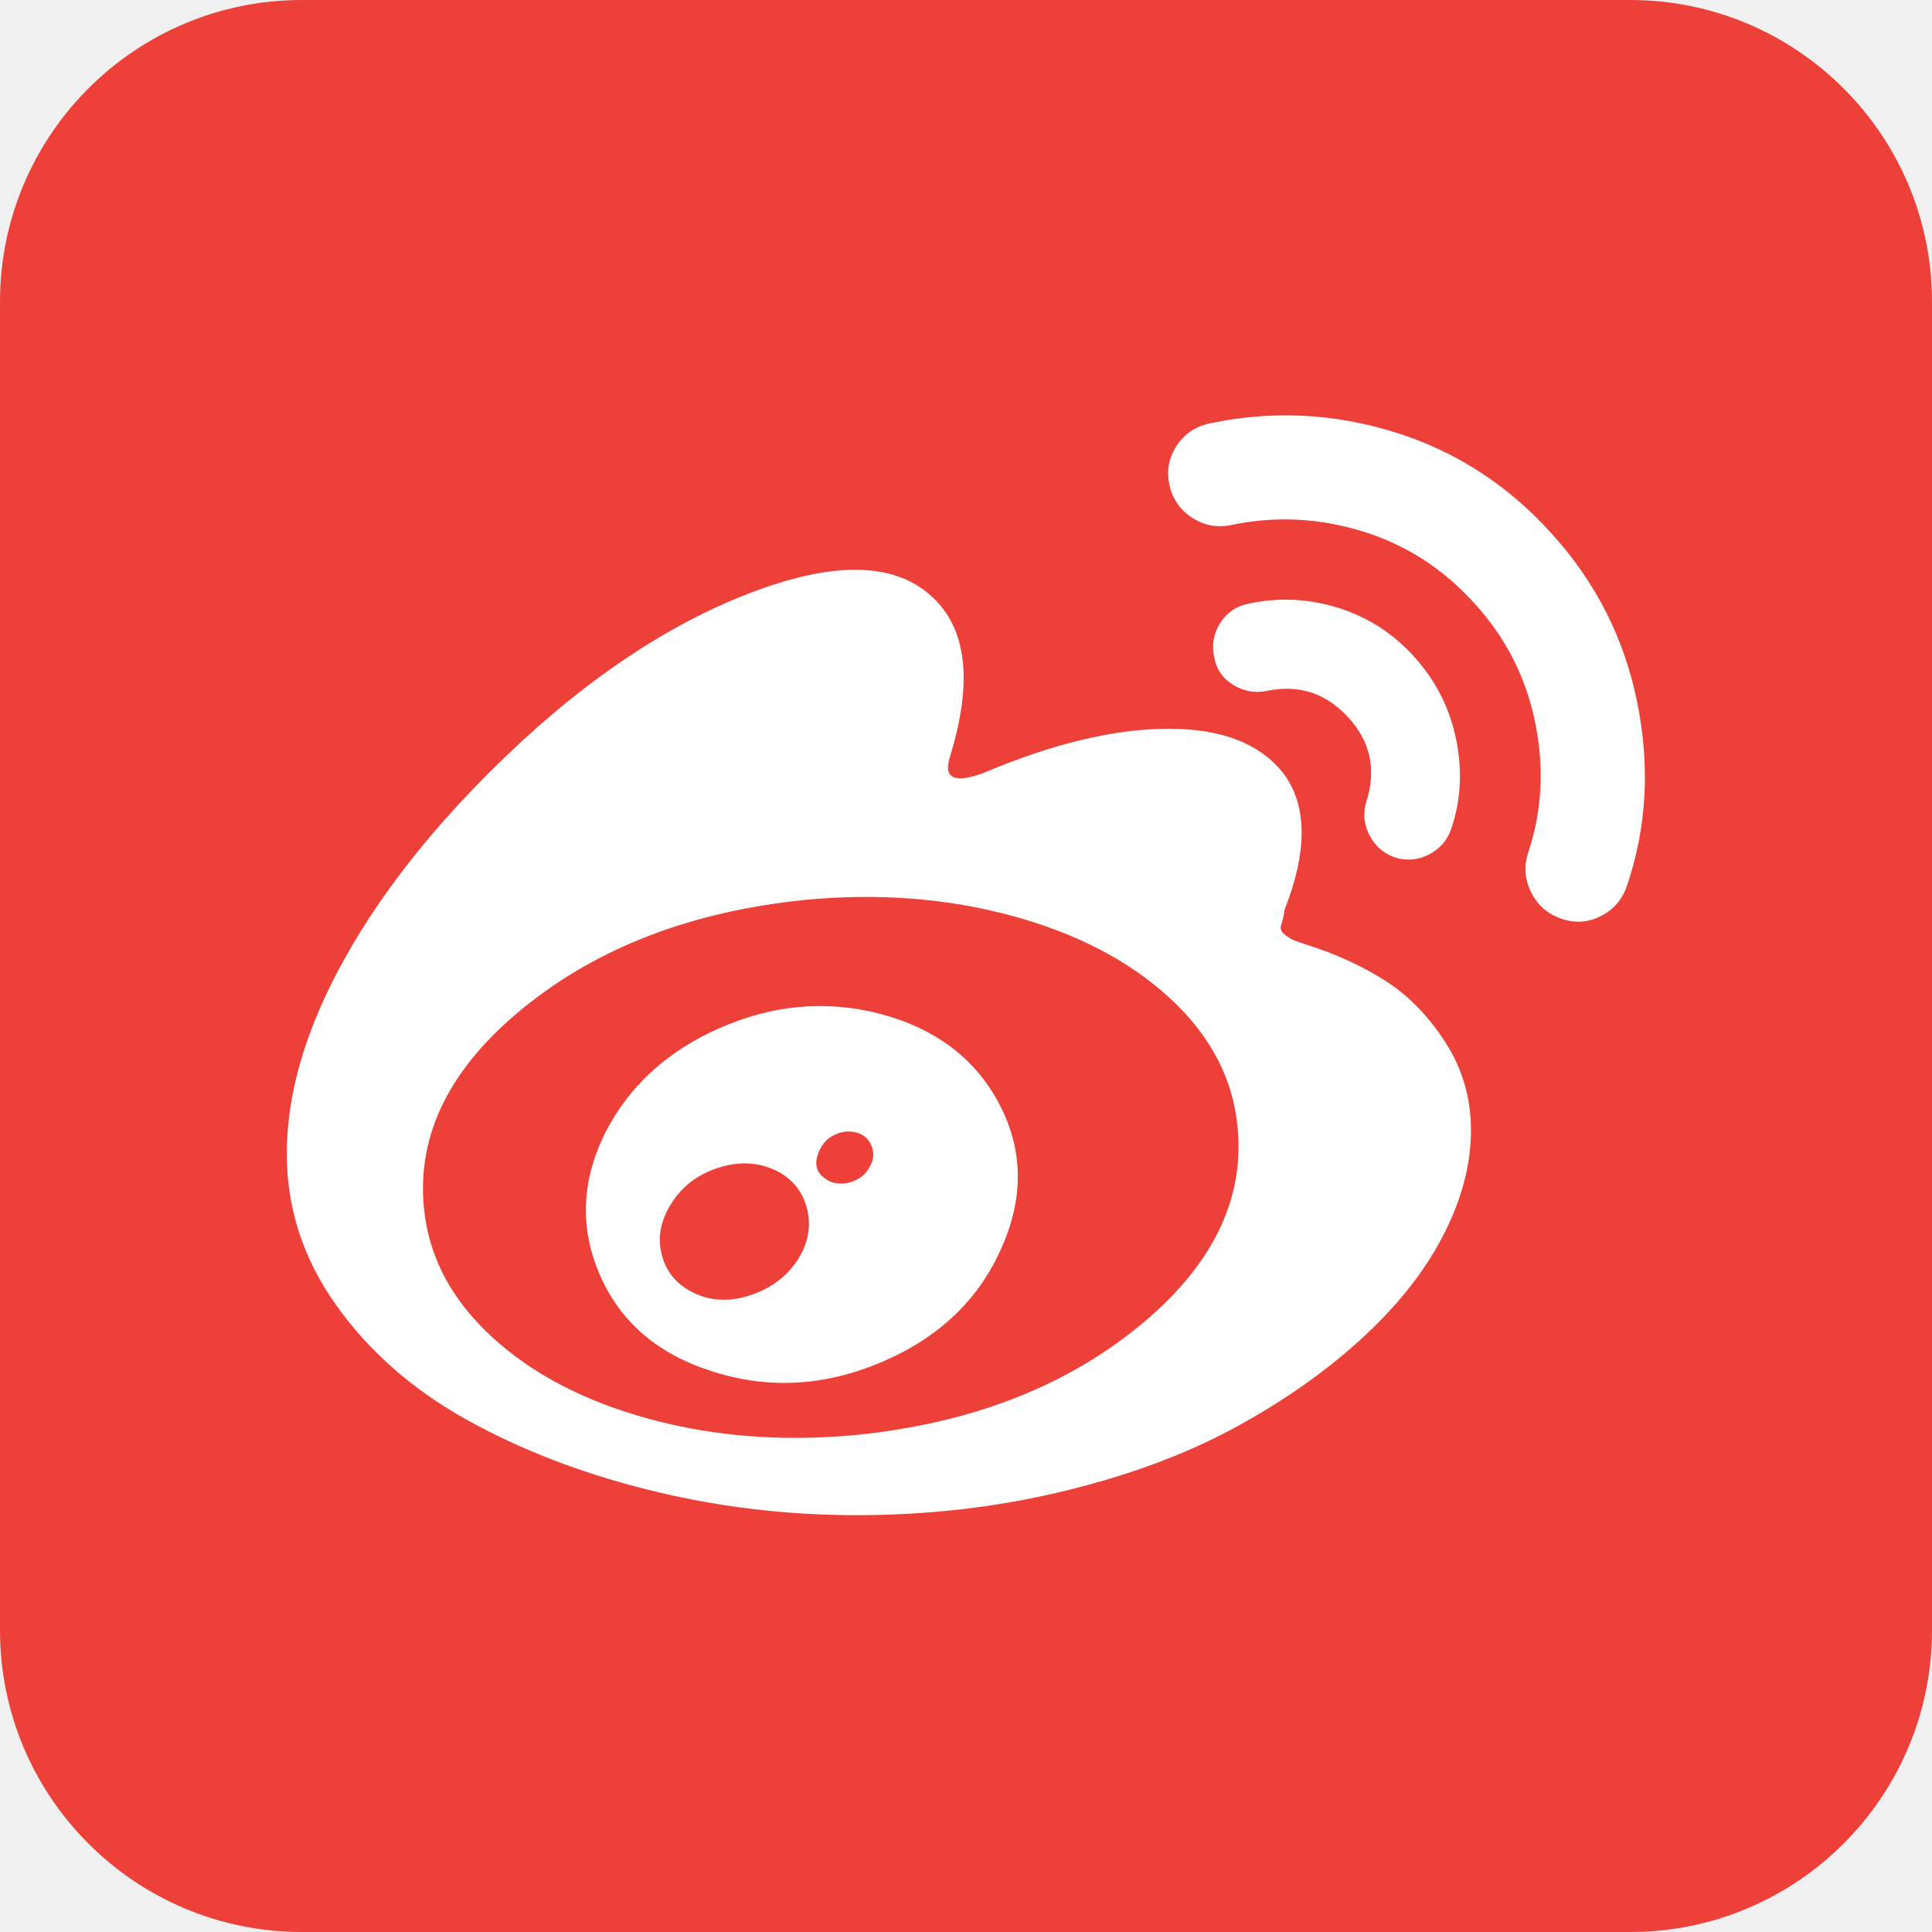
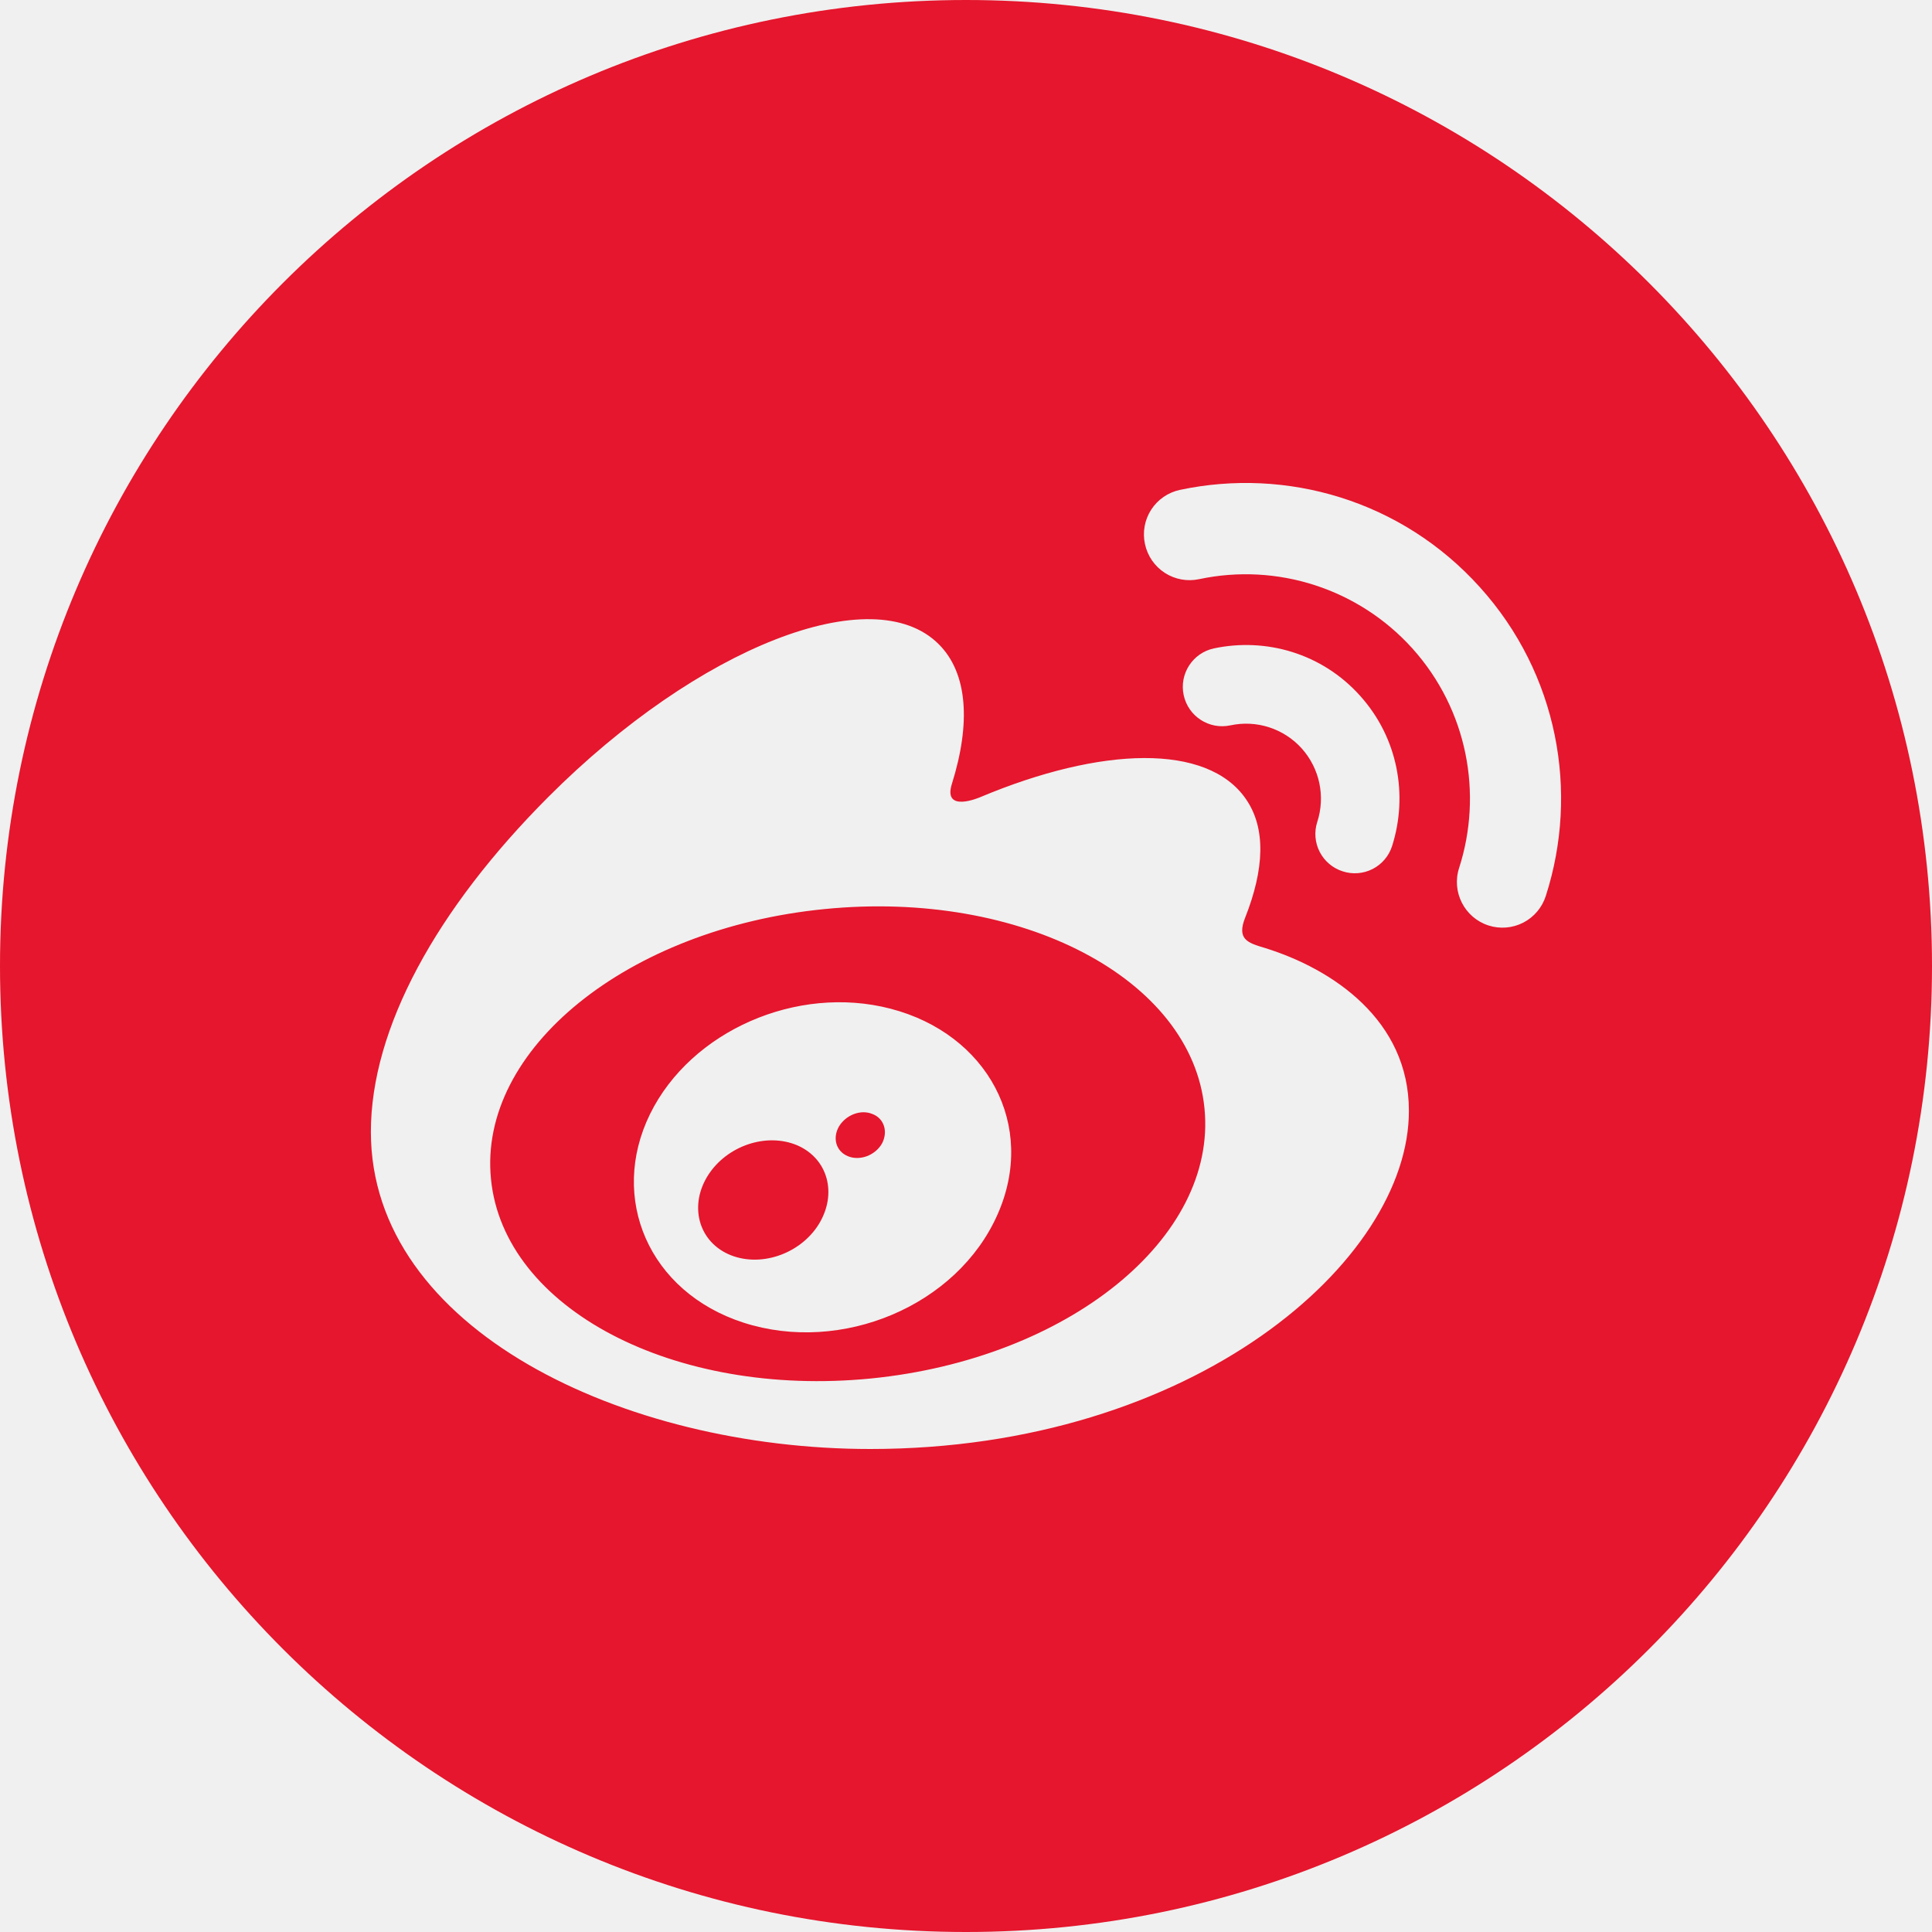
- <svg xmlns="http://www.w3.org/2000/svg" width="256px" height="256px" viewBox="957 111 256 256" version="1.1">
-   <defs />
-   <g id="weibo" stroke="none" stroke-width="1" fill="none" fill-rule="evenodd" transform="translate(957, 111)">
-     <rect id="bg" fill="#EC4039" x="0" y="0" width="256" height="256" rx="40" />
-     <g transform="translate(38, 55)" id="Shape" fill="#FFFFFF">
-       <path d="M67.764,111.835 C69.169,109.559 69.537,107.25 68.868,104.908 C68.199,102.566 66.693,100.892 64.35,99.888 C62.075,98.951 59.632,98.918 57.022,99.788 C54.412,100.658 52.404,102.197 50.998,104.406 C49.526,106.682 49.091,108.974 49.693,111.283 C50.296,113.592 51.735,115.282 54.01,116.352 C56.286,117.423 58.779,117.507 61.489,116.603 C64.2,115.7 66.291,114.11 67.764,111.835 L67.764,111.835 Z M77.2,99.688 C77.736,98.818 77.853,97.931 77.552,97.027 C77.25,96.124 76.665,95.505 75.795,95.17 C74.858,94.835 73.904,94.852 72.934,95.22 C71.963,95.588 71.244,96.207 70.775,97.078 C69.637,99.152 70.073,100.658 72.08,101.595 C73.017,101.93 73.988,101.913 74.992,101.545 C75.996,101.177 76.732,100.558 77.2,99.688 L77.2,99.688 Z M94.668,110.429 C91.656,117.256 86.369,122.276 78.806,125.488 C71.244,128.701 63.748,129.102 56.319,126.693 C49.158,124.417 44.222,120.184 41.511,113.993 C38.801,107.803 39.018,101.528 42.164,95.17 C45.31,88.946 50.379,84.294 57.373,81.216 C64.367,78.137 71.411,77.501 78.505,79.308 C85.934,81.249 91.238,85.248 94.417,91.305 C97.596,97.362 97.68,103.737 94.668,110.429 L94.668,110.429 Z M125.99,94.367 C125.388,87.942 122.409,82.253 117.055,77.301 C111.701,72.348 104.724,68.701 96.124,66.358 C87.524,64.016 78.338,63.313 68.567,64.25 C53.642,65.789 41.277,70.524 31.472,78.455 C21.668,86.386 17.234,95.237 18.171,105.008 C18.773,111.433 21.751,117.122 27.105,122.075 C32.46,127.027 39.437,130.675 48.037,133.017 C56.637,135.36 65.823,136.062 75.594,135.125 C90.519,133.586 102.883,128.851 112.688,120.92 C122.493,112.989 126.927,104.138 125.99,94.367 L125.99,94.367 Z M156.91,94.769 C156.91,99.32 155.672,103.988 153.196,108.773 C150.719,113.558 147.072,118.143 142.253,122.526 C137.434,126.91 131.796,130.842 125.337,134.322 C118.879,137.803 111.316,140.58 102.649,142.655 C93.982,144.73 84.93,145.767 75.494,145.767 C66.057,145.767 56.854,144.646 47.886,142.404 C38.918,140.162 30.87,137.05 23.742,133.067 C16.615,129.085 10.876,124.032 6.525,117.909 C2.175,111.785 0,105.109 0,97.881 C0,90.184 2.326,81.985 6.977,73.285 C11.629,64.584 18.238,55.951 26.804,47.384 C38.115,36.074 49.543,28.176 61.088,23.692 C72.632,19.208 80.881,19.442 85.834,24.395 C90.184,28.678 90.853,35.672 87.842,45.376 C87.574,46.313 87.54,46.983 87.741,47.384 C87.942,47.786 88.277,48.02 88.745,48.087 C89.214,48.154 89.699,48.137 90.201,48.037 C90.703,47.936 91.154,47.819 91.556,47.685 L92.158,47.485 C101.461,43.536 109.693,41.562 116.854,41.562 C124.016,41.562 129.136,43.603 132.214,47.685 C135.226,51.902 135.226,57.858 132.214,65.555 C132.08,66.425 131.93,67.094 131.762,67.563 C131.595,68.031 131.746,68.45 132.214,68.818 C132.683,69.186 133.084,69.437 133.419,69.571 C133.753,69.704 134.322,69.905 135.125,70.173 C138.94,71.378 142.387,72.95 145.466,74.891 C148.544,76.832 151.221,79.559 153.497,83.073 C155.772,86.587 156.91,90.485 156.91,94.769 L156.91,94.769 Z M149.481,32.125 C152.292,35.27 154.116,38.901 154.953,43.017 C155.789,47.133 155.572,51.065 154.3,54.813 C153.765,56.352 152.777,57.49 151.339,58.226 C149.9,58.963 148.41,59.096 146.871,58.628 C145.332,58.093 144.194,57.105 143.458,55.666 C142.722,54.228 142.588,52.738 143.056,51.199 C144.395,46.983 143.592,43.268 140.647,40.056 C137.702,36.843 134.122,35.672 129.905,36.542 C128.299,36.877 126.793,36.609 125.388,35.739 C123.982,34.869 123.146,33.631 122.878,32.025 C122.543,30.418 122.811,28.929 123.681,27.557 C124.551,26.185 125.789,25.332 127.395,24.997 C131.411,24.127 135.393,24.311 139.342,25.549 C143.291,26.788 146.67,28.979 149.481,32.125 L149.481,32.125 Z M167.652,15.761 C173.475,22.186 177.239,29.632 178.946,38.098 C180.653,46.564 180.201,54.646 177.591,62.342 C176.988,64.149 175.851,65.488 174.177,66.358 C172.504,67.228 170.764,67.362 168.957,66.76 C167.15,66.157 165.811,65.02 164.941,63.346 C164.071,61.673 163.904,59.933 164.439,58.126 C166.313,52.638 166.648,46.882 165.443,40.859 C164.239,34.835 161.562,29.548 157.412,24.997 C153.263,20.379 148.31,17.183 142.554,15.41 C136.799,13.636 131.009,13.352 125.187,14.557 C123.313,14.958 121.573,14.64 119.967,13.603 C118.36,12.566 117.356,11.11 116.955,9.236 C116.553,7.362 116.871,5.639 117.909,4.066 C118.946,2.493 120.402,1.506 122.276,1.104 C130.508,-0.636 138.673,-0.251 146.771,2.259 C154.869,4.769 161.829,9.269 167.652,15.761 L167.652,15.761 Z" />
-     </g>
-   </g>
+ <svg xmlns="http://www.w3.org/2000/svg" t="1601034677306" class="icon" viewBox="0 0 1024 1024" version="1.1" p-id="44836" width="200" height="200">
+   <defs>
+     <style type="text/css" />
+   </defs>
+   <path d="M512 0C229.257 0 0 229.257 0 512s229.257 512 512 512 512-229.257 512-512S794.743 0 512 0z m-50.743 768C330.4 768 196.571 704.457 196.571 599.886c0-54.629 34.514-117.829 94.057-177.486 79.429-79.543 172.114-115.886 206.971-80.914 15.429 15.429 16.914 42.057 6.971 73.829-5.143 16 14.971 7.2 14.971 7.2 64.229-26.971 120.229-28.571 140.686 0.8 10.971 15.657 9.829 37.486-0.229 62.971-4.686 11.657 1.486 13.486 10.286 16.114 36.229 11.2 76.457 38.4 76.457 86.286 0.229 79.429-113.943 179.314-285.486 179.314z m236.914-332.343a39.886 39.886 0 0 0-8.229-38.971 39.634 39.634 0 0 0-37.829-12.229 20.846 20.846 0 0 1-8.686-40.8c27.543-5.829 57.257 2.629 77.371 25.029 20.229 22.4 25.6 52.914 17.029 79.771a20.72 20.72 0 0 1-26.171 13.371 20.777 20.777 0 0 1-13.486-26.171z m121.143 39.2s0 0.114 0 0a24.114 24.114 0 0 1-30.4 15.657 24.217 24.217 0 0 1-15.543-30.514c12.571-39.086 4.571-83.657-24.8-116.343a118.903 118.903 0 0 0-113.029-36.686 24.16 24.16 0 0 1-28.686-18.629 24.08 24.08 0 0 1 18.514-28.686c56.457-12 117.486 5.486 158.971 51.543 41.486 45.943 52.686 108.686 34.971 163.657z m-382.286 6.971c-104.457 10.286-183.657 74.4-176.8 143.086 6.743 68.686 96.914 116 201.371 105.714 104.457-10.4 183.657-74.4 176.8-143.2-6.743-68.686-96.914-116-201.371-105.6z m91.657 161.943c-21.371 48.343-82.629 74.057-134.629 57.257-50.171-16.229-71.429-65.943-49.486-110.629 21.6-43.886 77.714-68.686 127.429-55.771 51.429 13.371 77.714 61.943 56.686 109.143z m-106.286-36.8c-16.229-6.743-37.029 0.229-47.086 15.886-10.057 15.771-5.371 34.514 10.629 41.829 16.343 7.429 37.943 0.343 48-15.771 10.057-16.343 4.8-34.971-11.543-41.943z m39.886-16.571c-6.171-2.514-13.943 0.571-17.6 6.629-3.543 6.171-1.6 13.143 4.686 15.771 6.286 2.629 14.4-0.343 18.057-6.629 3.429-6.4 1.143-13.486-5.143-15.771z" p-id="44837" fill="#e5162d" />
</svg>
